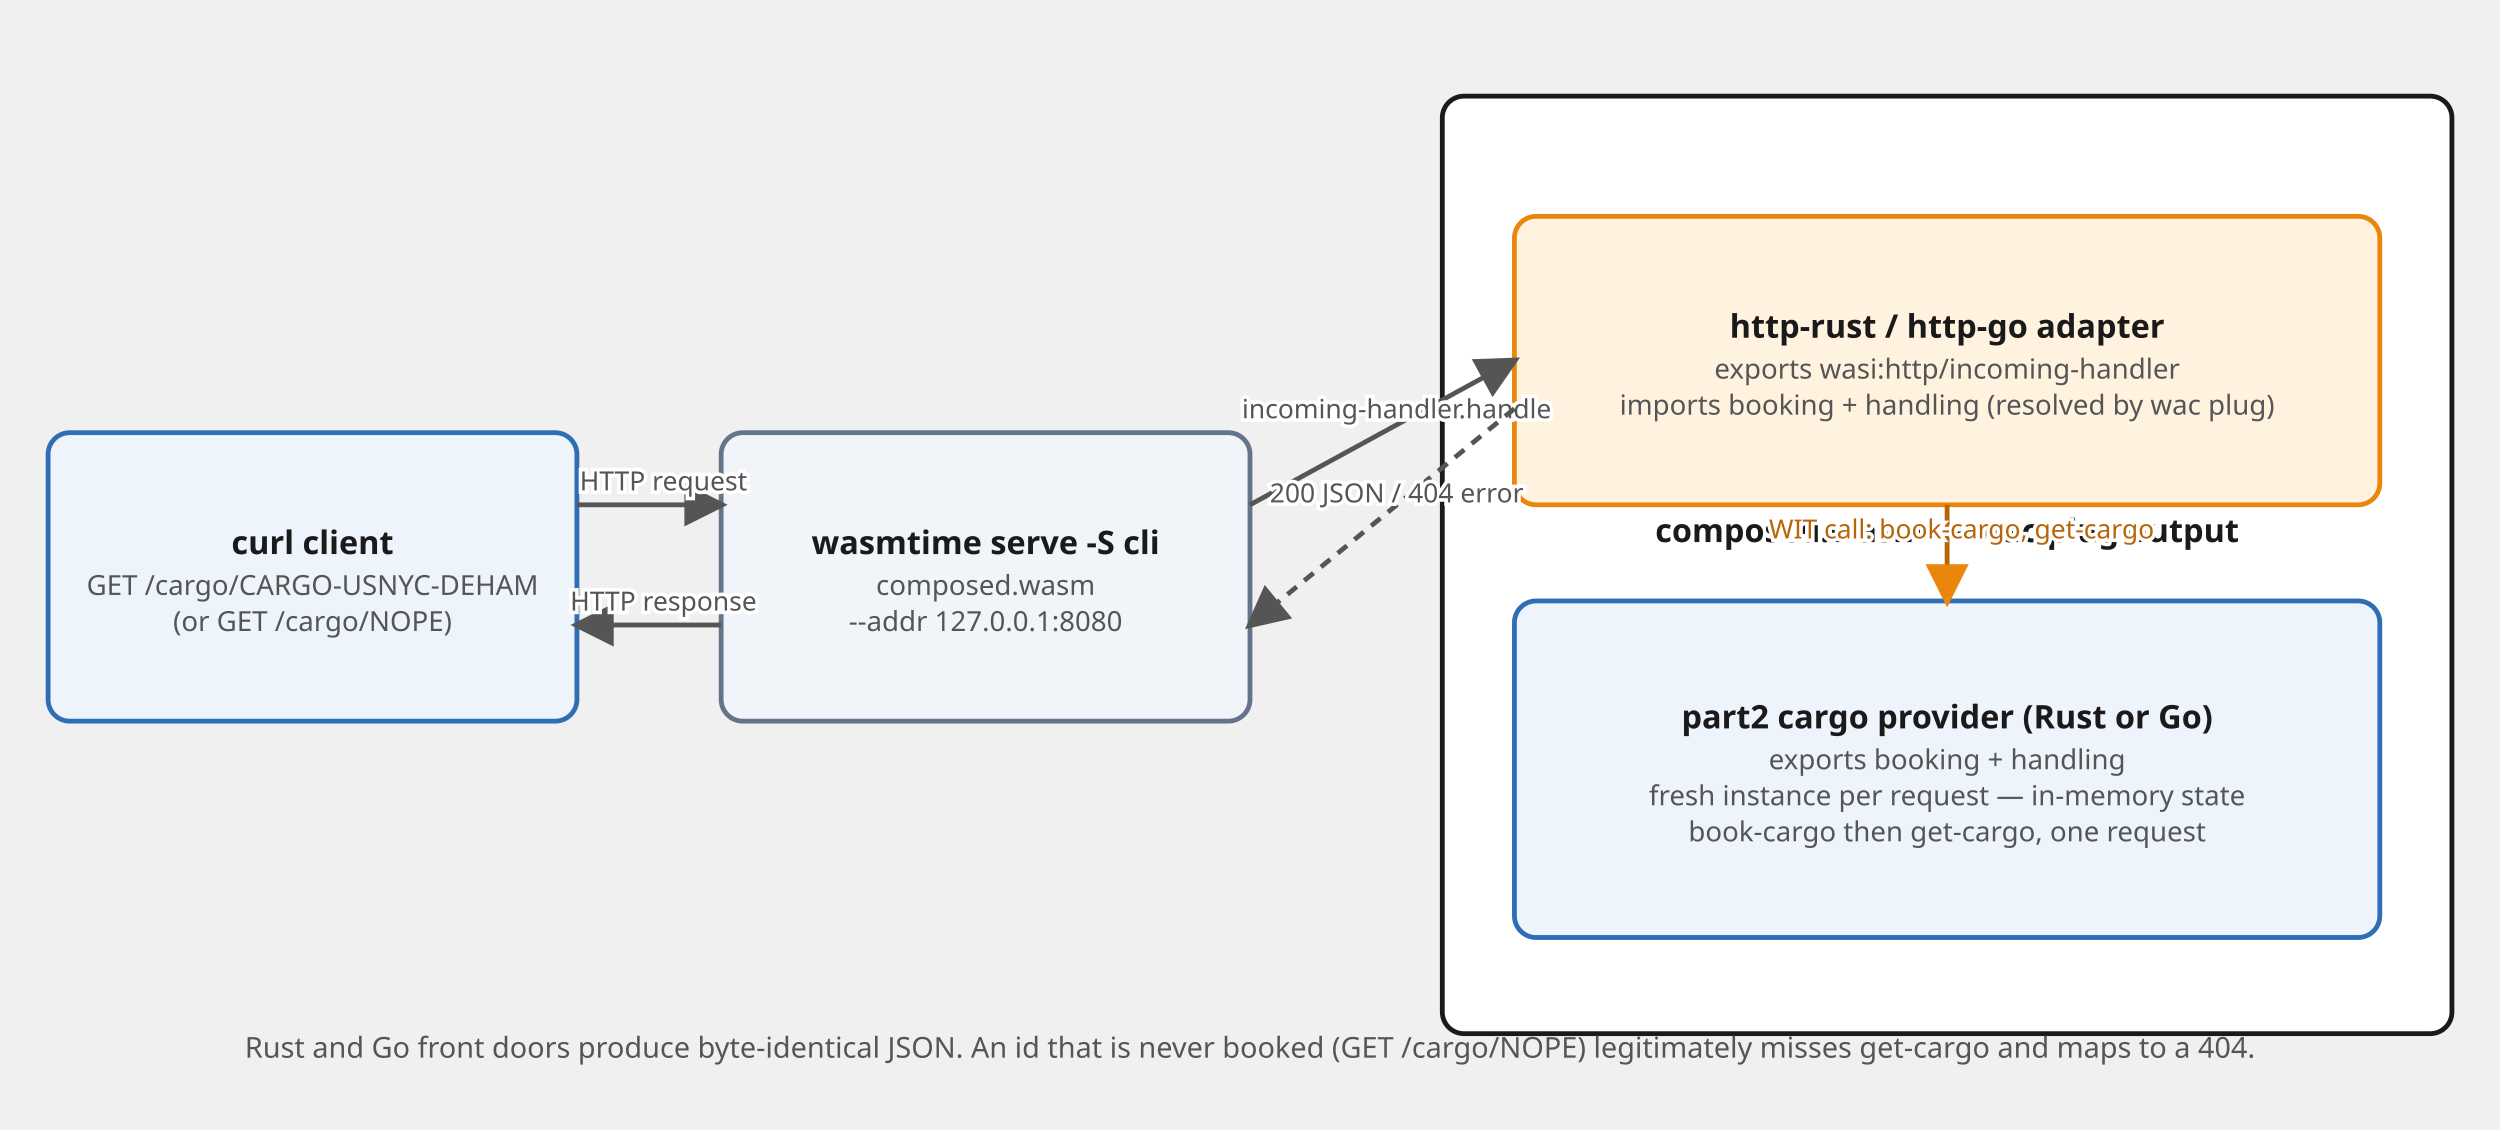
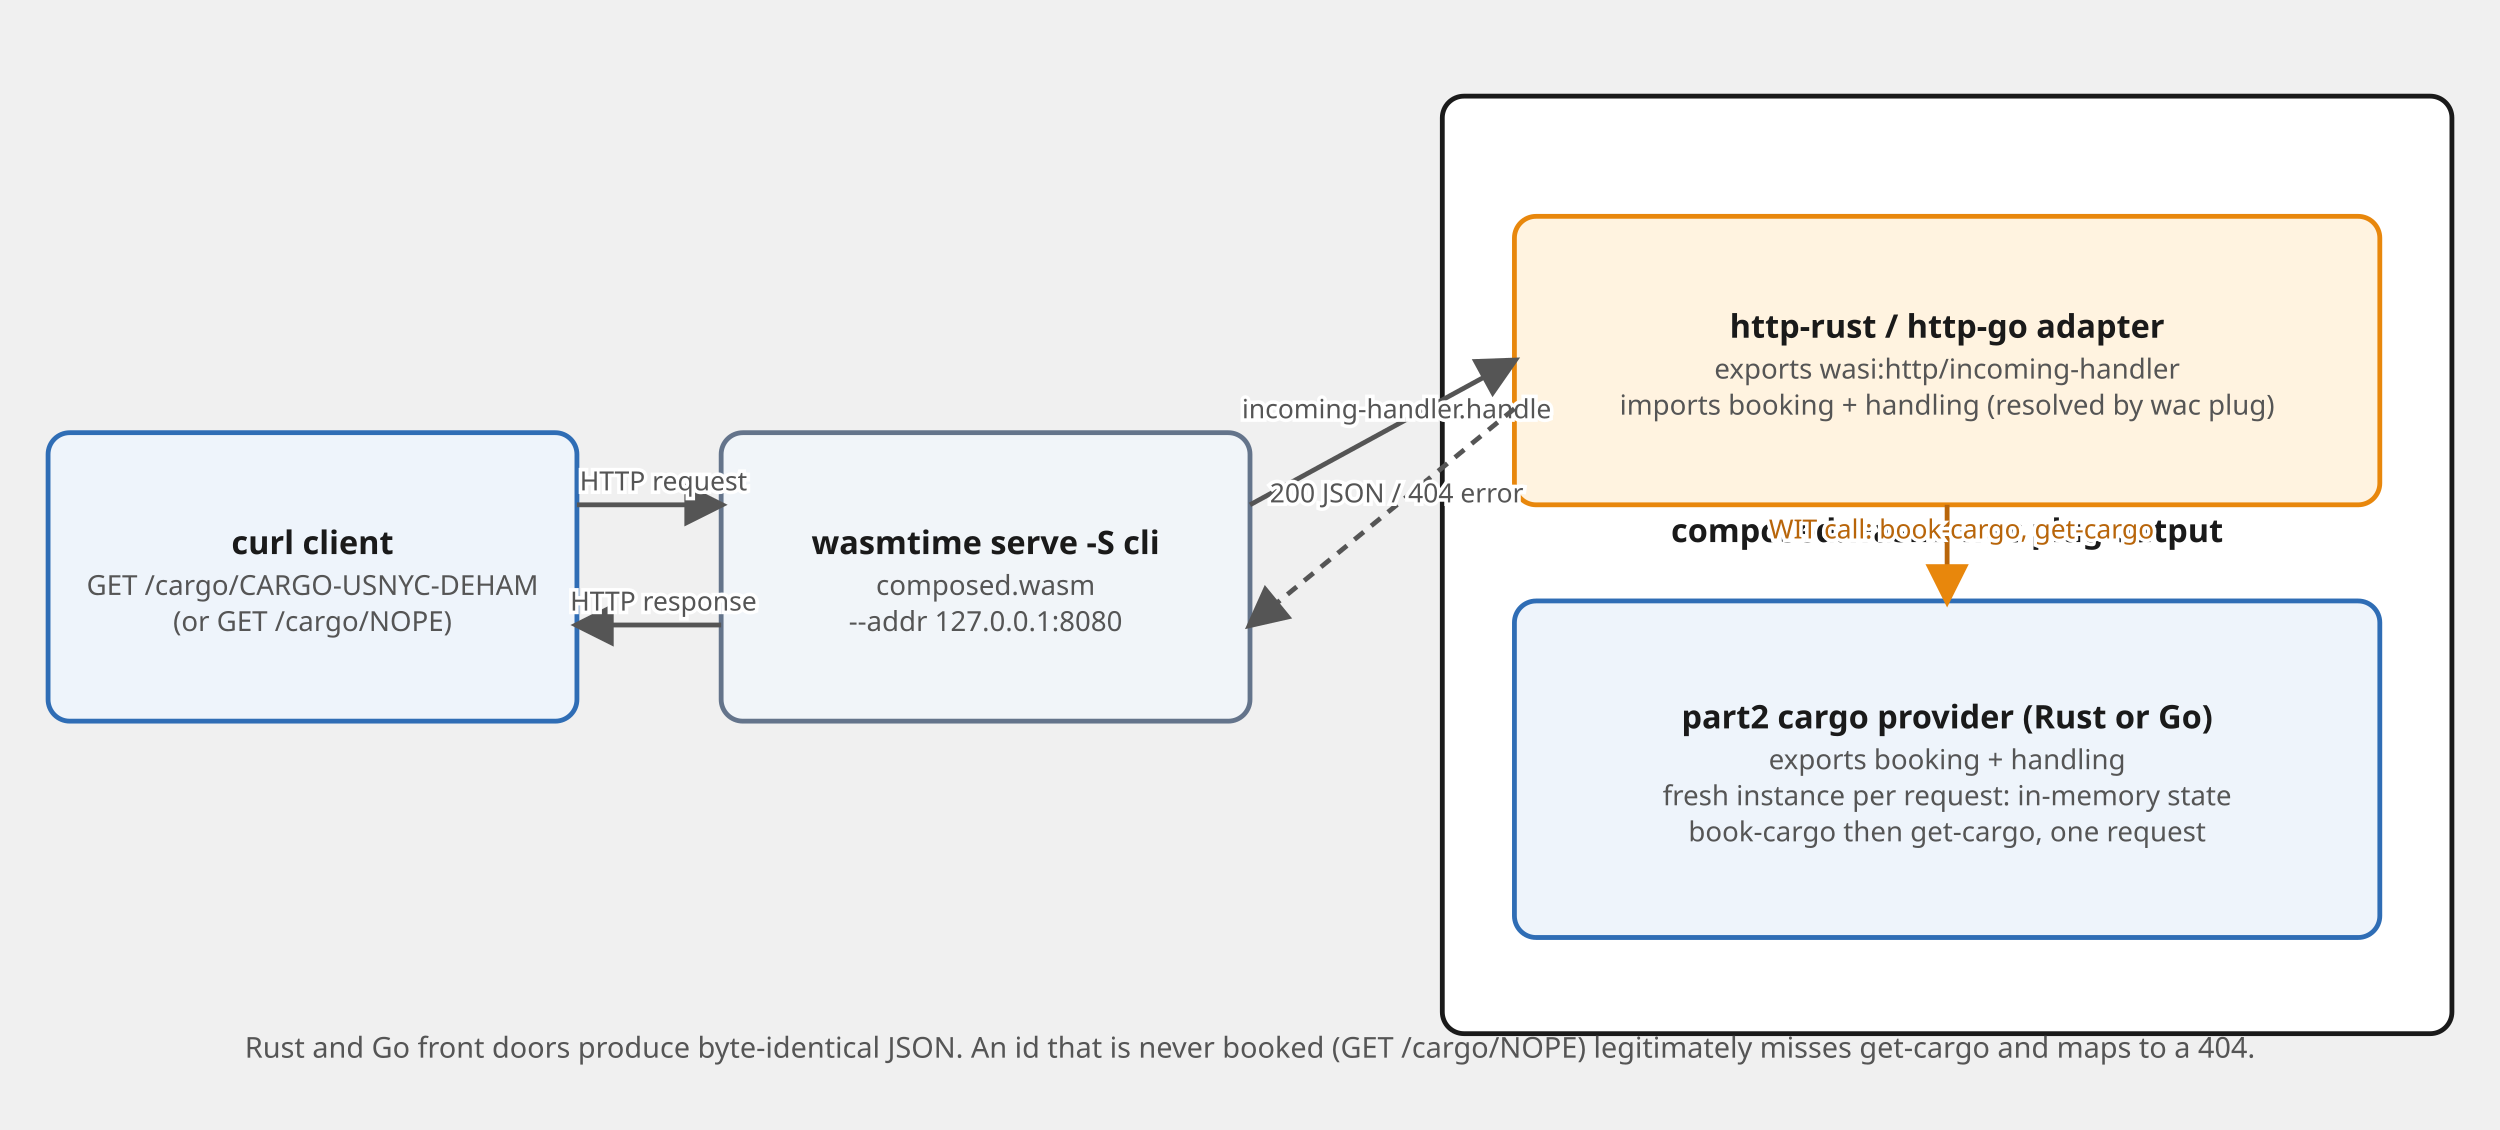
<svg xmlns="http://www.w3.org/2000/svg" viewBox="0 0 1040 470" font-family="'Red Hat Text', system-ui, sans-serif" role="img">
  <defs>
    <marker id="a" viewBox="0 0 10 10" refX="8.5" refY="5" markerWidth="9" markerHeight="9" orient="auto-start-reverse">
      <path d="M0,0 L10,5 L0,10 z" fill="#555" />
    </marker>
    <marker id="am" viewBox="0 0 10 10" refX="8.5" refY="5" markerWidth="9" markerHeight="9" orient="auto-start-reverse">
      <path d="M0,0 L10,5 L0,10 z" fill="#e8870c" />
    </marker>
  </defs>
  <rect x="20" y="180" width="220" height="120" rx="9" fill="#eef4fb" stroke="#2f6db5" stroke-width="2" />
  <text x="130.0" y="230.5" font-size="13.5" font-weight="700" fill="#1a1a1a" text-anchor="middle">curl client</text>
  <text x="130.0" y="247.5" font-size="11.5" fill="#555555" text-anchor="middle">GET /cargo/CARGO-USNYC-DEHAM</text>
  <text x="130.0" y="262.5" font-size="11.5" fill="#555555" text-anchor="middle">(or GET /cargo/NOPE)</text>
  <rect x="300" y="180" width="220" height="120" rx="9" fill="#f1f5f9" stroke="#64748b" stroke-width="2" />
  <text x="410.0" y="230.5" font-size="13.5" font-weight="700" fill="#1a1a1a" text-anchor="middle">wasmtime serve -S cli</text>
  <text x="410.0" y="247.5" font-size="11.5" fill="#555555" text-anchor="middle">composed.wasm</text>
  <text x="410.0" y="262.5" font-size="11.5" fill="#555555" text-anchor="middle">--addr 127.0.0.1:8080</text>
  <rect x="600" y="40" width="420" height="390" rx="9" fill="#ffffff" stroke="#1a1a1a" stroke-width="2" />
-   <text x="810.0" y="225.5" font-size="13.5" font-weight="700" fill="#1a1a1a" text-anchor="middle">composed.wasm — wac plug output</text>
+   <text x="810.0" y="225.5" font-size="13.5" font-weight="700" fill="#1a1a1a" text-anchor="middle">composed.wasm: wac plug output</text>
  <text x="810.0" y="242.5" font-size="11.5" fill="#555555" text-anchor="middle" />
  <text x="810.0" y="257.5" font-size="11.5" fill="#555555" text-anchor="middle" />
  <rect x="630" y="90" width="360" height="120" rx="9" fill="#fff3e0" stroke="#e8870c" stroke-width="2" />
  <text x="810.0" y="140.5" font-size="13.5" font-weight="700" fill="#1a1a1a" text-anchor="middle">http-rust / http-go adapter</text>
  <text x="810.0" y="157.5" font-size="11.5" fill="#555555" text-anchor="middle">exports wasi:http/incoming-handler</text>
  <text x="810.0" y="172.5" font-size="11.5" fill="#555555" text-anchor="middle">imports booking + handling (resolved by wac plug)</text>
  <rect x="630" y="250" width="360" height="140" rx="9" fill="#eef4fb" stroke="#2f6db5" stroke-width="2" />
  <text x="810.0" y="303.0" font-size="13.5" font-weight="700" fill="#1a1a1a" text-anchor="middle">part2 cargo provider (Rust or Go)</text>
  <text x="810.0" y="320.0" font-size="11.5" fill="#555555" text-anchor="middle">exports booking + handling</text>
-   <text x="810.0" y="335.0" font-size="11.5" fill="#555555" text-anchor="middle">fresh instance per request — in-memory state</text>
+   <text x="810.0" y="335.0" font-size="11.5" fill="#555555" text-anchor="middle">fresh instance per request: in-memory state</text>
  <text x="810.0" y="350.0" font-size="11.5" fill="#555555" text-anchor="middle">book-cargo then get-cargo, one request</text>
  <path d="M240,210 L300,210" fill="none" stroke="#555" stroke-width="2" marker-end="url(#a)" />
  <text x="276.0" y="204.0" font-size="11" fill="#ffffff" stroke="#ffffff" stroke-width="3" paint-order="stroke" text-anchor="middle">HTTP request</text>
  <text x="276.0" y="204.0" font-size="11" fill="#555" text-anchor="middle">HTTP request</text>
  <path d="M520,210 L630,150" fill="none" stroke="#555" stroke-width="2" marker-end="url(#a)" />
  <text x="581.0" y="174.0" font-size="11" fill="#ffffff" stroke="#ffffff" stroke-width="3" paint-order="stroke" text-anchor="middle">incoming-handler.handle</text>
  <text x="581.0" y="174.0" font-size="11" fill="#555" text-anchor="middle">incoming-handler.handle</text>
  <path d="M810,210 L810,250" fill="none" stroke="#b8650a" stroke-width="2" marker-end="url(#am)" />
  <text x="816.0" y="224.0" font-size="11" fill="#ffffff" stroke="#ffffff" stroke-width="3" paint-order="stroke" text-anchor="middle">WIT call: book-cargo, get-cargo</text>
  <text x="816.0" y="224.0" font-size="11" fill="#b8650a" text-anchor="middle">WIT call: book-cargo, get-cargo</text>
  <path d="M630,170 L520,260" fill="none" stroke="#555" stroke-width="2" stroke-dasharray="5 4" marker-end="url(#a)" />
  <text x="581.0" y="209.0" font-size="11" fill="#ffffff" stroke="#ffffff" stroke-width="3" paint-order="stroke" text-anchor="middle">200 JSON / 404 error</text>
  <text x="581.0" y="209.0" font-size="11" fill="#555" text-anchor="middle">200 JSON / 404 error</text>
  <path d="M300,260 L240,260" fill="none" stroke="#555" stroke-width="2" marker-end="url(#a)" />
  <text x="276.0" y="254.0" font-size="11" fill="#ffffff" stroke="#ffffff" stroke-width="3" paint-order="stroke" text-anchor="middle">HTTP response</text>
  <text x="276.0" y="254.0" font-size="11" fill="#555" text-anchor="middle">HTTP response</text>
  <text x="520" y="440" font-size="12" fill="#555555" text-anchor="middle">Rust and Go front doors produce byte-identical JSON. An id that is never booked (GET /cargo/NOPE) legitimately misses get-cargo and maps to a 404.</text>
</svg>
